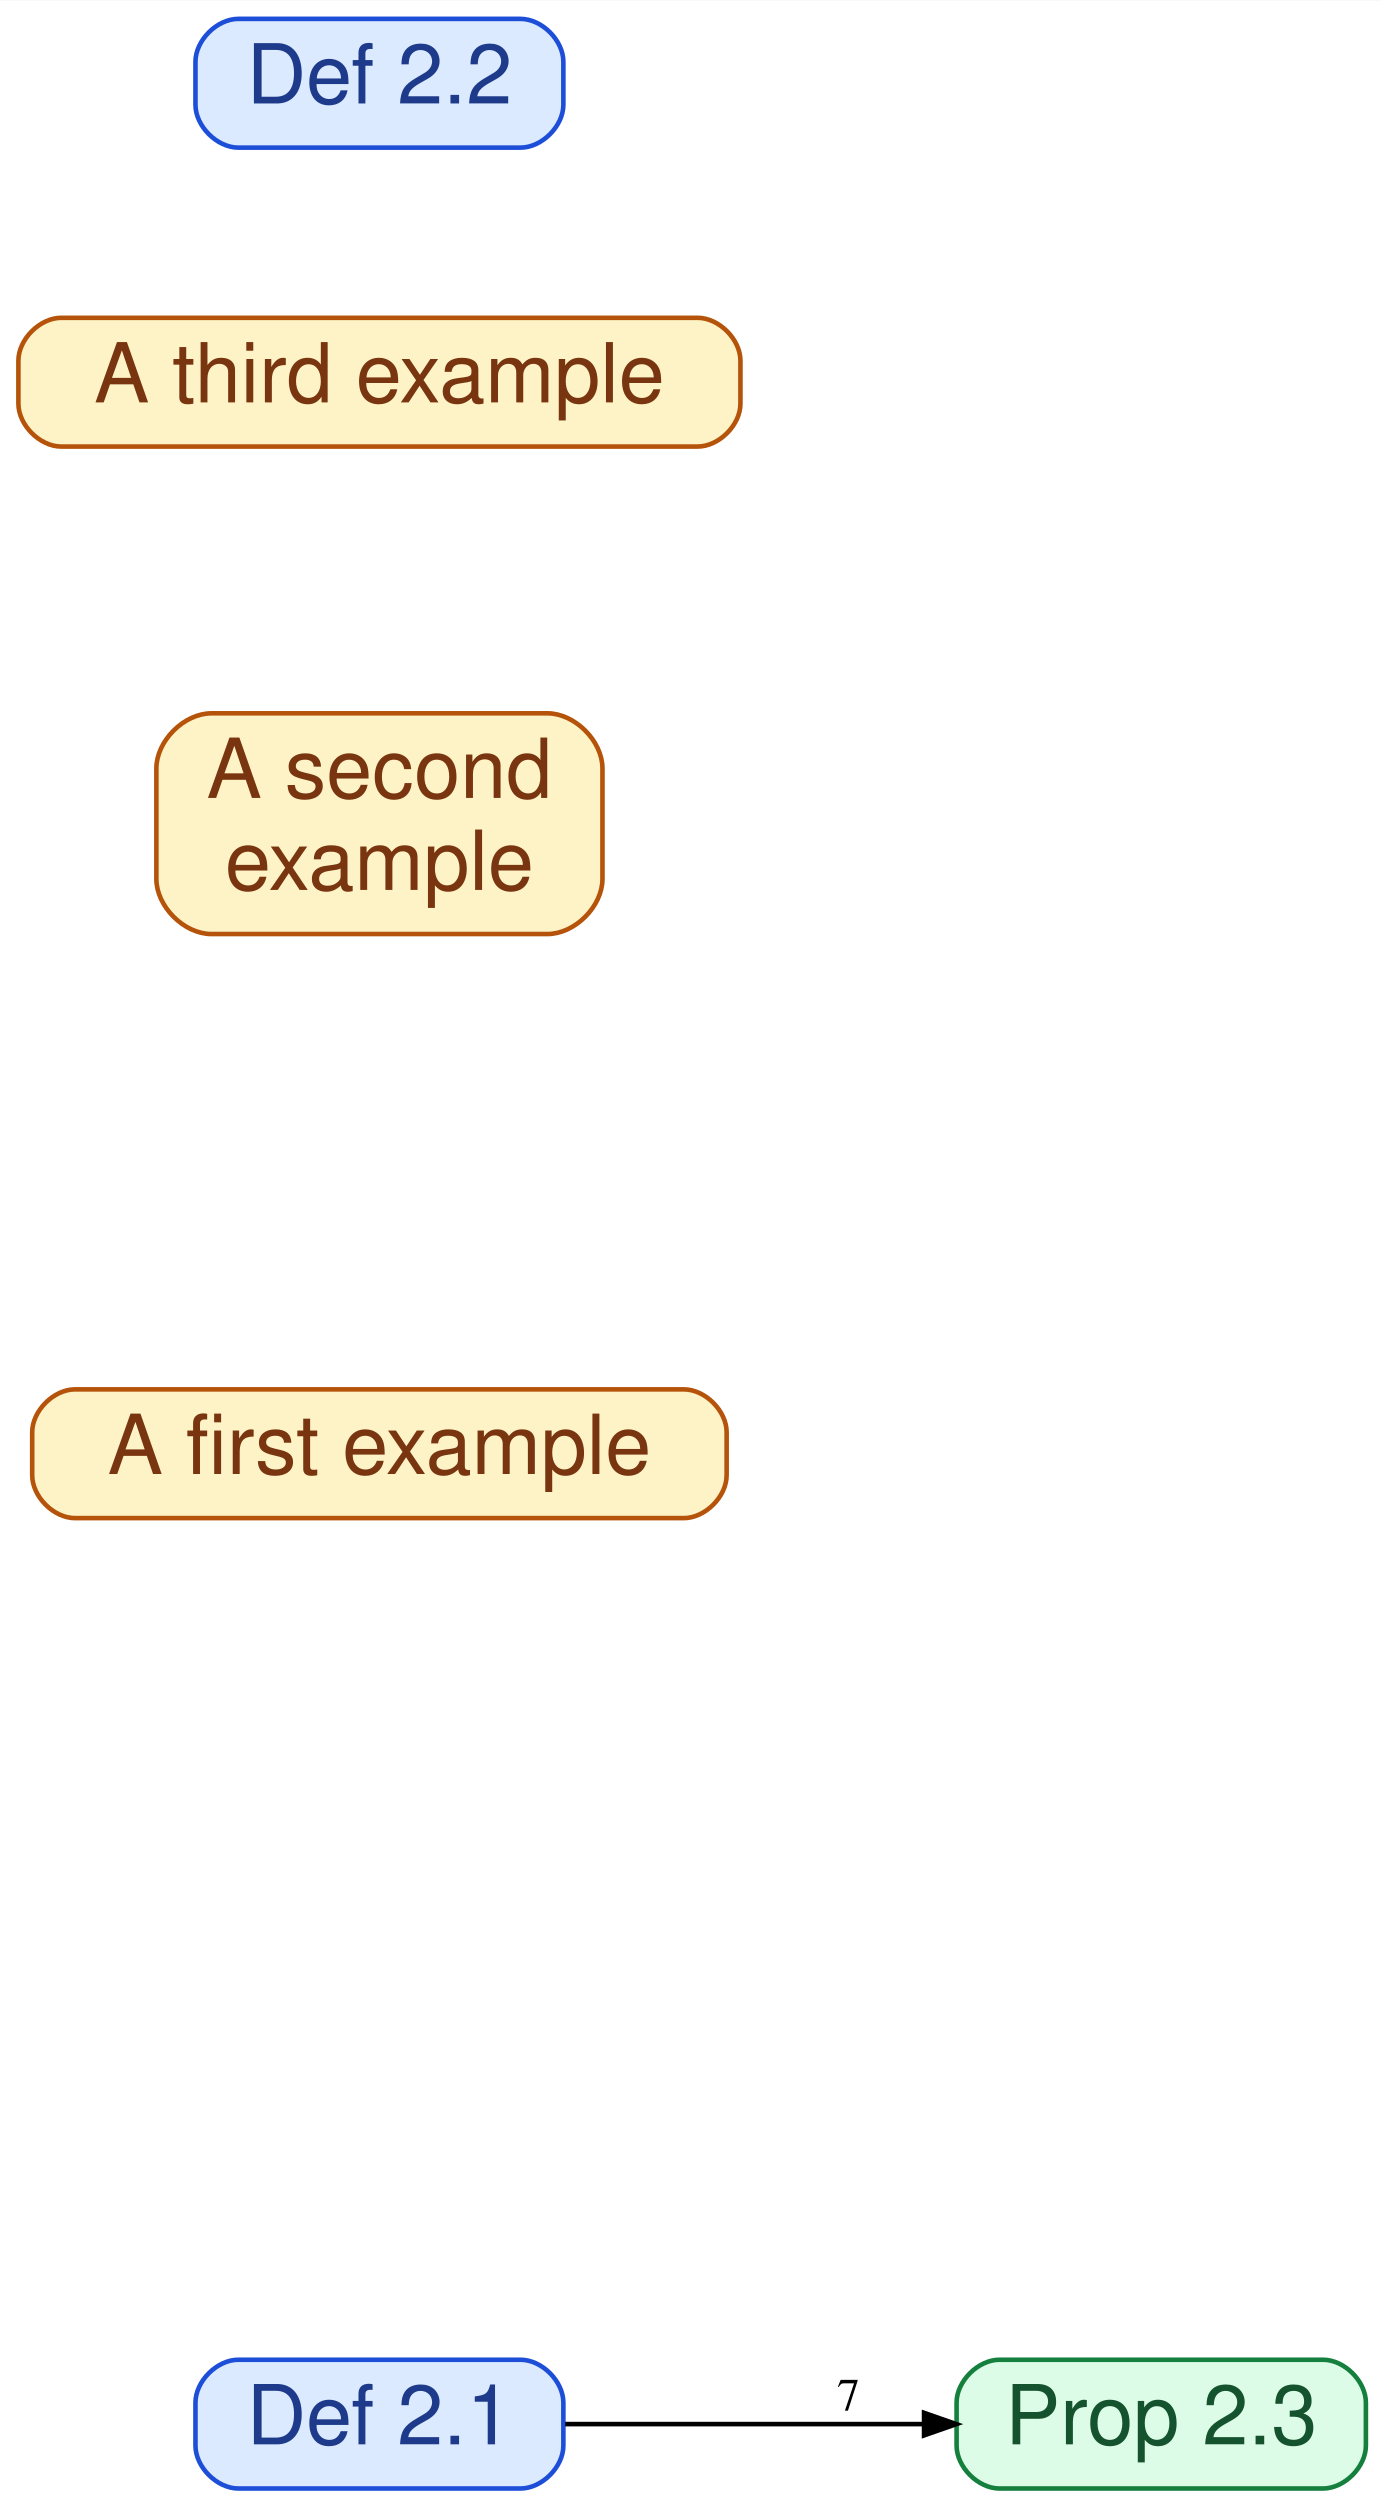
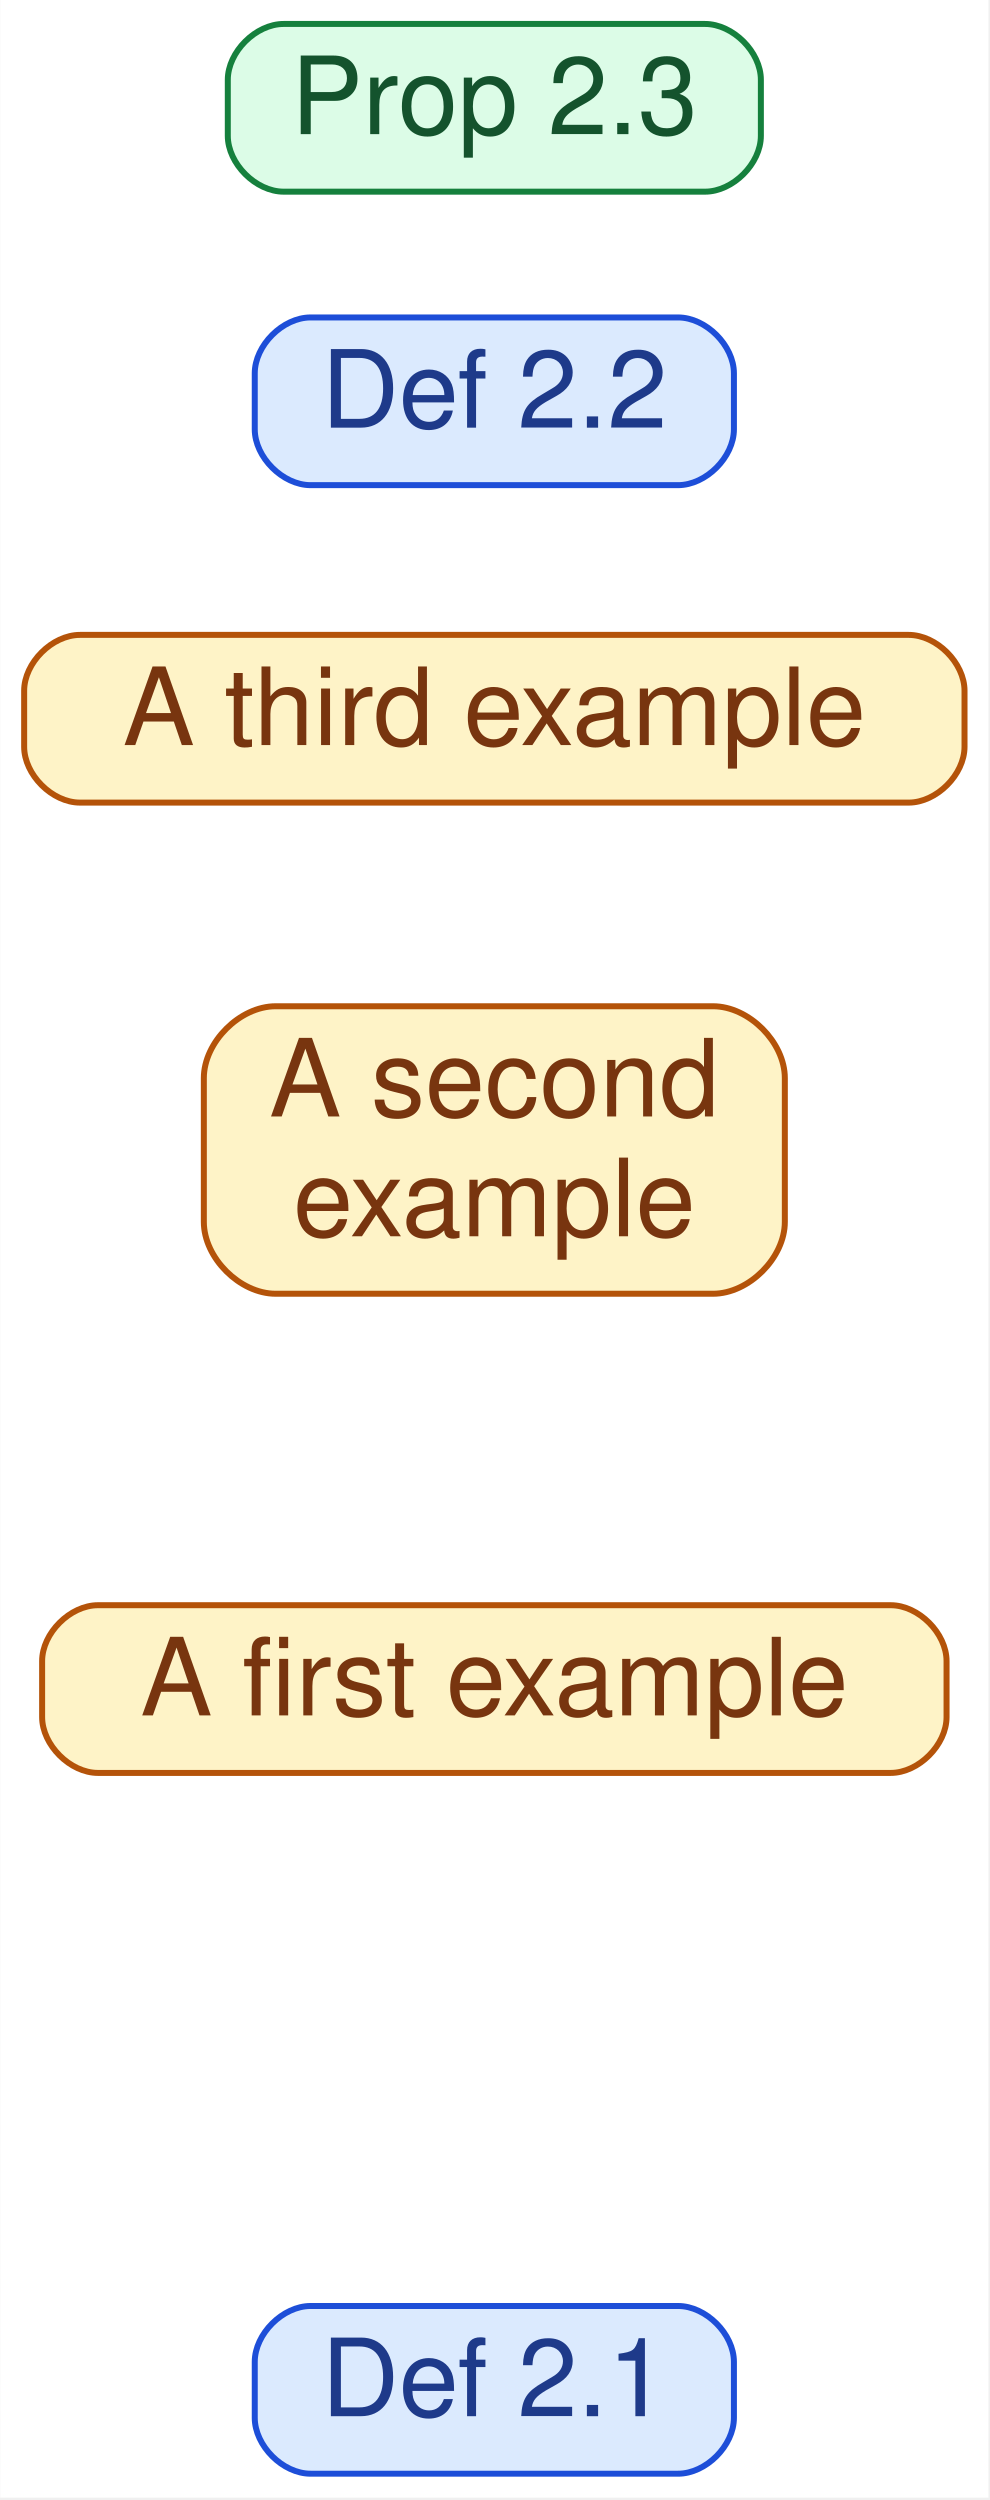
- <svg xmlns="http://www.w3.org/2000/svg" width="318pt" height="576pt" viewBox="0.00 0.00 318.12 576.00">
-   <g id="graph0" class="graph" transform="scale(1.06 1.06) rotate(0) translate(4 541)">
-     <polygon fill="white" stroke="transparent" points="-4,4 -4,-541 297,-541 297,4 -4,4" />
+ <svg xmlns="http://www.w3.org/2000/svg" width="228pt" height="576pt" viewBox="0.00 0.00 227.91 576.00">
+   <g id="graph0" class="graph" transform="scale(1.38 1.38) rotate(0) translate(4 413)">
+     <polygon fill="white" stroke="transparent" points="-4,4 -4,-413 161,-413 161,4 -4,4" />
    <g id="node1" class="node">
      <path fill="#dbeafe" stroke="#1d4ed8" d="M109.17,-28C109.17,-28 47.83,-28 47.83,-28 43.17,-28 38.5,-23.33 38.5,-18.67 38.5,-18.67 38.5,-9.33 38.5,-9.33 38.5,-4.67 43.17,0 47.83,0 47.83,0 109.17,0 109.17,0 113.83,0 118.5,-4.67 118.5,-9.33 118.5,-9.33 118.5,-18.67 118.5,-18.67 118.5,-23.33 113.83,-28 109.17,-28" />
      <text text-anchor="middle" x="78.5" y="-9.6" font-family="Helvetica,sans-Serif" font-size="18.00" fill="#1e3a8a">Def 2.1</text>
    </g>
-     <g id="node6" class="node">
-       <path fill="#dcfce7" stroke="#15803d" d="M283.67,-28C283.67,-28 213.33,-28 213.33,-28 208.67,-28 204,-23.33 204,-18.67 204,-18.67 204,-9.33 204,-9.33 204,-4.67 208.67,0 213.33,0 213.33,0 283.67,0 283.67,0 288.33,0 293,-4.67 293,-9.33 293,-9.33 293,-18.67 293,-18.67 293,-23.33 288.33,-28 283.67,-28" />
-       <text text-anchor="middle" x="248.5" y="-9.6" font-family="Helvetica,sans-Serif" font-size="18.00" fill="#14532d">Prop 2.3</text>
-     </g>
-     <g id="edge1" class="edge">
-       <path fill="none" stroke="black" d="M118.89,-14C142.1,-14 171.72,-14 196.68,-14" />
-       <polygon fill="black" stroke="black" points="196.93,-16.45 203.93,-14 196.93,-11.55 196.93,-16.45" />
-       <text text-anchor="middle" x="180.5" y="-17" font-family="Times,serif" font-size="10.00">7</text>
-     </g>
    <g id="node2" class="node">
-       <path fill="#fef3c7" stroke="#b45309" d="M144.67,-239C144.67,-239 12.33,-239 12.33,-239 7.67,-239 3,-234.33 3,-229.67 3,-229.67 3,-220.33 3,-220.33 3,-215.67 7.67,-211 12.33,-211 12.33,-211 144.67,-211 144.67,-211 149.33,-211 154,-215.67 154,-220.33 154,-220.33 154,-229.67 154,-229.67 154,-234.33 149.33,-239 144.67,-239" />
-       <text text-anchor="middle" x="78.5" y="-220.6" font-family="Helvetica,sans-Serif" font-size="18.00" fill="#78350f">A first example</text>
+       <path fill="#fef3c7" stroke="#b45309" d="M144.67,-145C144.67,-145 12.33,-145 12.33,-145 7.67,-145 3,-140.33 3,-135.67 3,-135.67 3,-126.33 3,-126.33 3,-121.67 7.67,-117 12.33,-117 12.33,-117 144.67,-117 144.67,-117 149.33,-117 154,-121.67 154,-126.33 154,-126.33 154,-135.67 154,-135.67 154,-140.33 149.33,-145 144.67,-145" />
+       <text text-anchor="middle" x="78.5" y="-126.6" font-family="Helvetica,sans-Serif" font-size="18.00" fill="#78350f">A first example</text>
    </g>
    <g id="node3" class="node">
-       <path fill="#fef3c7" stroke="#b45309" d="M115,-386C115,-386 42,-386 42,-386 36,-386 30,-380 30,-374 30,-374 30,-350 30,-350 30,-344 36,-338 42,-338 42,-338 115,-338 115,-338 121,-338 127,-344 127,-350 127,-350 127,-374 127,-374 127,-380 121,-386 115,-386" />
-       <text text-anchor="middle" x="78.5" y="-367.6" font-family="Helvetica,sans-Serif" font-size="18.00" fill="#78350f">A second</text>
-       <text text-anchor="middle" x="78.5" y="-347.6" font-family="Helvetica,sans-Serif" font-size="18.00" fill="#78350f">example</text>
+       <path fill="#fef3c7" stroke="#b45309" d="M115,-245C115,-245 42,-245 42,-245 36,-245 30,-239 30,-233 30,-233 30,-209 30,-209 30,-203 36,-197 42,-197 42,-197 115,-197 115,-197 121,-197 127,-203 127,-209 127,-209 127,-233 127,-233 127,-239 121,-245 115,-245" />
+       <text text-anchor="middle" x="78.5" y="-226.6" font-family="Helvetica,sans-Serif" font-size="18.00" fill="#78350f">A second</text>
+       <text text-anchor="middle" x="78.5" y="-206.6" font-family="Helvetica,sans-Serif" font-size="18.00" fill="#78350f">example</text>
    </g>
    <g id="node4" class="node">
-       <path fill="#fef3c7" stroke="#b45309" d="M147.67,-472C147.67,-472 9.33,-472 9.33,-472 4.67,-472 0,-467.33 0,-462.67 0,-462.67 0,-453.33 0,-453.33 0,-448.67 4.67,-444 9.33,-444 9.33,-444 147.67,-444 147.67,-444 152.33,-444 157,-448.67 157,-453.33 157,-453.33 157,-462.67 157,-462.67 157,-467.33 152.33,-472 147.67,-472" />
-       <text text-anchor="middle" x="78.5" y="-453.6" font-family="Helvetica,sans-Serif" font-size="18.00" fill="#78350f">A third example</text>
+       <path fill="#fef3c7" stroke="#b45309" d="M147.67,-307C147.67,-307 9.33,-307 9.33,-307 4.67,-307 0,-302.33 0,-297.67 0,-297.67 0,-288.33 0,-288.33 0,-283.67 4.67,-279 9.33,-279 9.33,-279 147.67,-279 147.67,-279 152.33,-279 157,-283.67 157,-288.33 157,-288.33 157,-297.67 157,-297.67 157,-302.33 152.33,-307 147.67,-307" />
+       <text text-anchor="middle" x="78.5" y="-288.6" font-family="Helvetica,sans-Serif" font-size="18.00" fill="#78350f">A third example</text>
    </g>
    <g id="node5" class="node">
-       <path fill="#dbeafe" stroke="#1d4ed8" d="M109.17,-537C109.17,-537 47.83,-537 47.83,-537 43.17,-537 38.5,-532.33 38.5,-527.67 38.5,-527.67 38.5,-518.33 38.5,-518.33 38.5,-513.67 43.17,-509 47.83,-509 47.83,-509 109.17,-509 109.17,-509 113.83,-509 118.5,-513.67 118.5,-518.33 118.5,-518.33 118.5,-527.67 118.5,-527.67 118.5,-532.33 113.83,-537 109.17,-537" />
-       <text text-anchor="middle" x="78.5" y="-518.6" font-family="Helvetica,sans-Serif" font-size="18.00" fill="#1e3a8a">Def 2.2</text>
+       <path fill="#dbeafe" stroke="#1d4ed8" d="M109.17,-360C109.17,-360 47.83,-360 47.83,-360 43.17,-360 38.5,-355.33 38.5,-350.67 38.5,-350.67 38.5,-341.33 38.5,-341.33 38.5,-336.67 43.17,-332 47.83,-332 47.83,-332 109.17,-332 109.17,-332 113.83,-332 118.5,-336.67 118.5,-341.33 118.5,-341.33 118.5,-350.67 118.5,-350.67 118.5,-355.33 113.83,-360 109.17,-360" />
+       <text text-anchor="middle" x="78.5" y="-341.6" font-family="Helvetica,sans-Serif" font-size="18.00" fill="#1e3a8a">Def 2.2</text>
+     </g>
+     <g id="node6" class="node">
+       <path fill="#dcfce7" stroke="#15803d" d="M113.67,-409C113.67,-409 43.33,-409 43.33,-409 38.67,-409 34,-404.33 34,-399.67 34,-399.67 34,-390.33 34,-390.33 34,-385.67 38.67,-381 43.33,-381 43.33,-381 113.67,-381 113.67,-381 118.33,-381 123,-385.67 123,-390.33 123,-390.33 123,-399.67 123,-399.67 123,-404.33 118.33,-409 113.67,-409" />
+       <text text-anchor="middle" x="78.5" y="-390.6" font-family="Helvetica,sans-Serif" font-size="18.00" fill="#14532d">Prop 2.3</text>
    </g>
  </g>
</svg>
